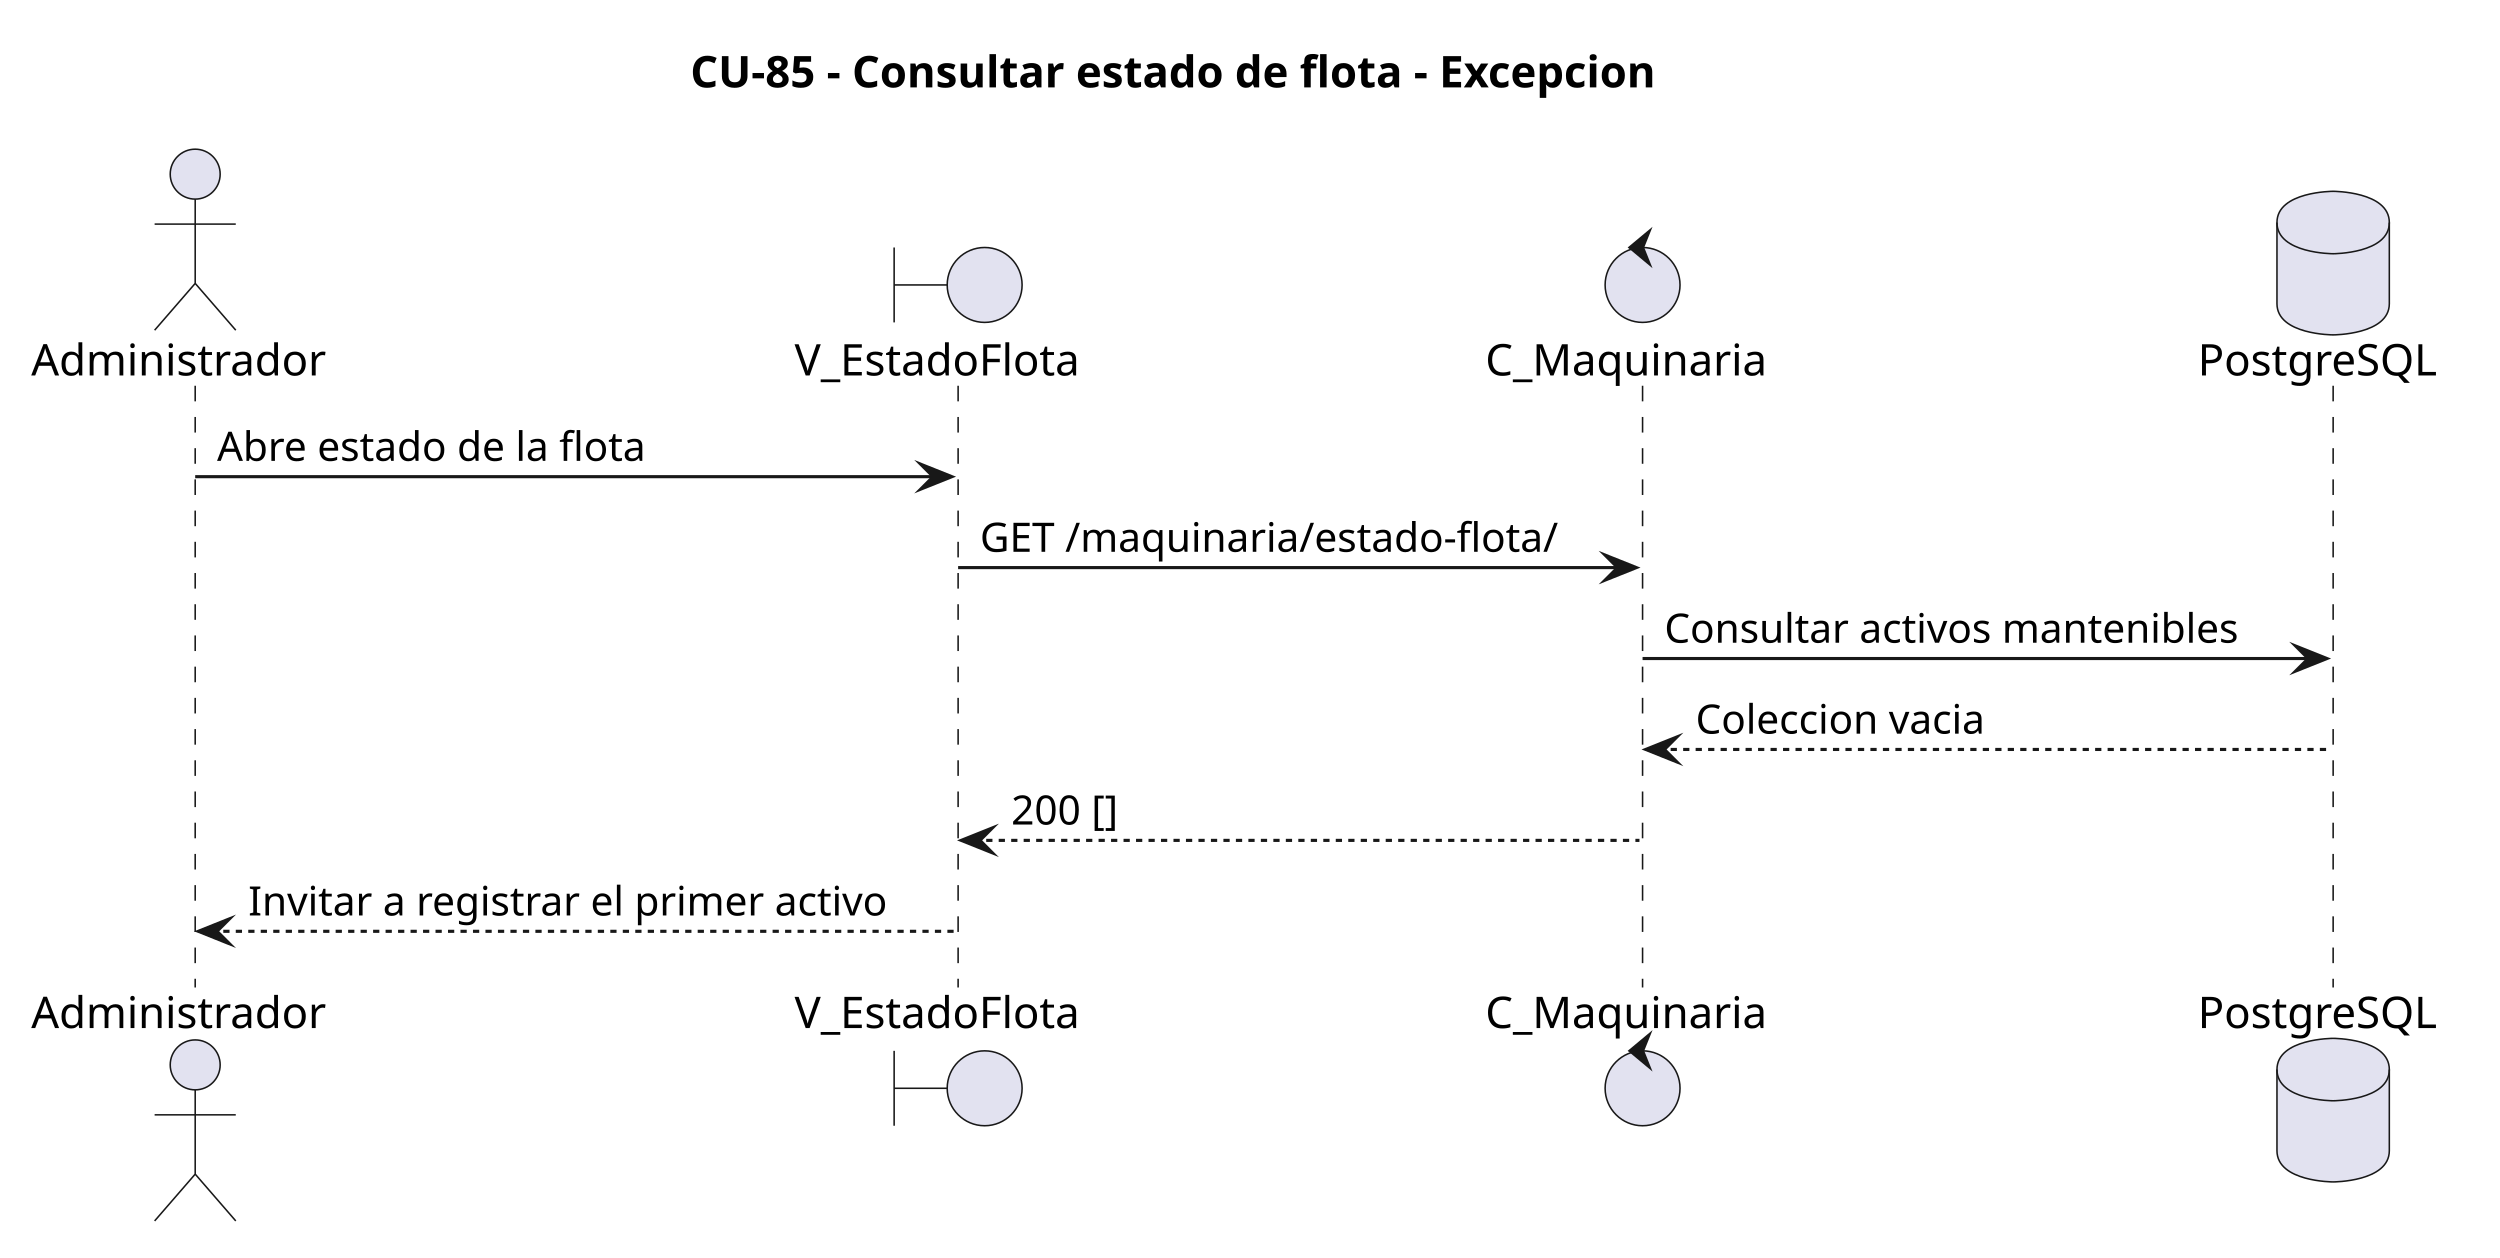
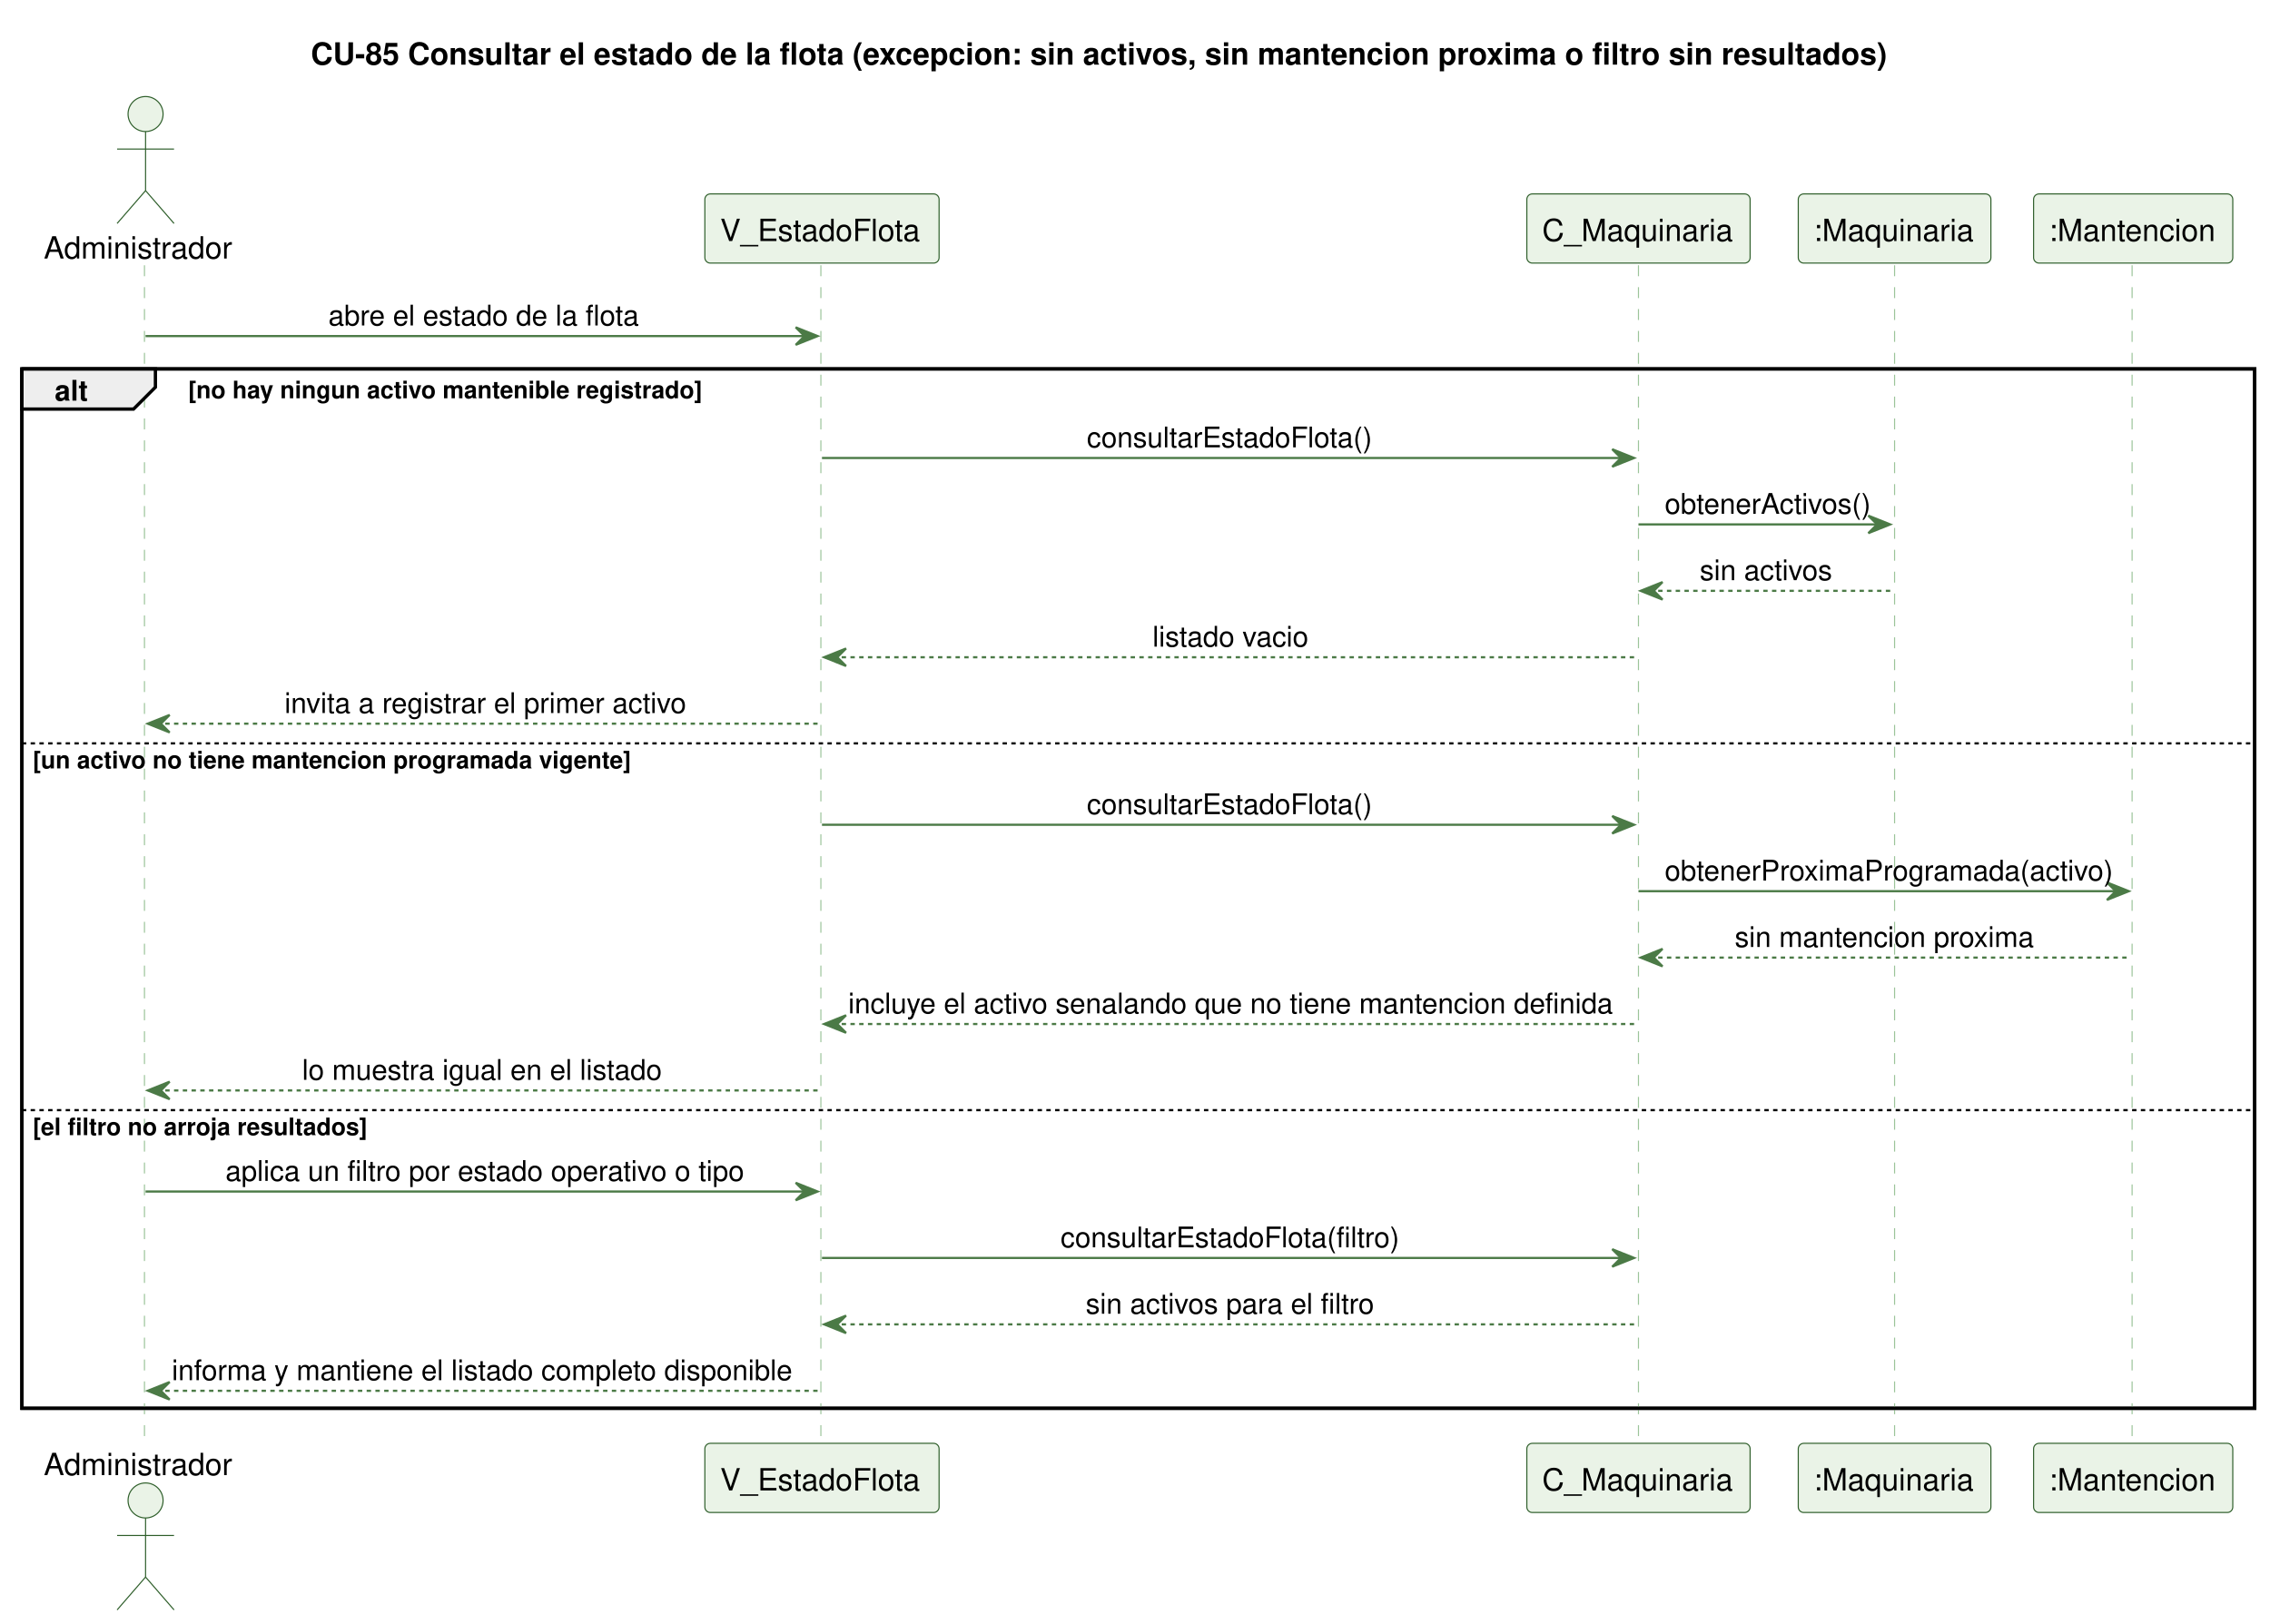
- <svg xmlns="http://www.w3.org/2000/svg" version="1.1" data-diagram-type="SEQUENCE" style="width:801px;height:403px;background:#FFFFFF;" width="801px" height="403px" viewBox="0 0 801 403" zoomAndPan="magnify" preserveAspectRatio="none" contentStyleType="text/css">
+ <svg xmlns="http://www.w3.org/2000/svg" contentStyleType="text/css" height="742px" preserveAspectRatio="none" style="width:1037px;height:742px;background:#FFFFFF;" version="1.1" viewBox="0 0 1037 742" width="1037px" zoomAndPan="magnify">
  <defs />
-   <g font-family="sans-serif" lengthAdjust="spacing">
-     <g class="title" data-source-line="1">
-       <text x="221.188" y="27.995" fill="#000" font-size="14" textLength="357.54" font-weight="700">CU-85 - Consultar estado de flota - Excepcion</text>
-     </g>
-     <g>
-       <rect x="59.04" y="123.594" width="8" height="192.797" fill="#000" fill-opacity="0" />
-       <line x1="62.54" y1="123.594" x2="62.54" y2="316.391" style="stroke:#181818;stroke-width:0.5;stroke-dasharray:5,5;" />
-     </g>
-     <g>
-       <rect x="303.481" y="123.594" width="8" height="192.797" fill="#000" fill-opacity="0" />
-       <line x1="306.981" y1="123.594" x2="306.981" y2="316.391" style="stroke:#181818;stroke-width:0.5;stroke-dasharray:5,5;" />
-     </g>
-     <g>
-       <rect x="522.78" y="123.594" width="8" height="192.797" fill="#000" fill-opacity="0" />
-       <line x1="526.28" y1="123.594" x2="526.28" y2="316.391" style="stroke:#181818;stroke-width:0.5;stroke-dasharray:5,5;" />
-     </g>
-     <g>
-       <rect x="744.04" y="123.594" width="8" height="192.797" fill="#000" fill-opacity="0" />
-       <line x1="747.54" y1="123.594" x2="747.54" y2="316.391" style="stroke:#181818;stroke-width:0.5;stroke-dasharray:5,5;" />
-     </g>
-     <text x="10" y="120.292" fill="#000" font-size="14" textLength="99.08">Administrador</text>
-     <ellipse cx="62.54" cy="55.797" rx="8" ry="8" fill="#E2E2F0" style="stroke:#181818;stroke-width:0.5;" />
-     <path d="M62.54,63.797 L62.54,90.797 M49.54,71.797 L75.54,71.797 M62.54,90.797 L49.54,105.797 M62.54,90.797 L75.54,105.797" style="stroke:#181818;stroke-width:0.5;" fill="none" />
-     <text x="254.575" y="120.292" fill="#000" font-size="14" textLength="98.813">V_EstadoFlota</text>
-     <path d="M286.481,79.297 L286.481,103.297 M286.481,91.297 L303.481,91.297" style="stroke:#181818;stroke-width:0.5;" fill="none" />
-     <ellipse cx="315.481" cy="91.297" rx="12" ry="12" fill="#E2E2F0" style="stroke:#181818;stroke-width:0.5;" />
-     <text x="475.9" y="120.292" fill="#000" font-size="14" textLength="94.76">C_Maquinaria</text>
-     <ellipse cx="526.28" cy="91.297" rx="12" ry="12" fill="#E2E2F0" style="stroke:#181818;stroke-width:0.5;" />
-     <polygon points="522.28,79.297,528.28,74.297,526.28,79.297,528.28,84.297,522.28,79.297" fill="#181818" style="stroke:#181818;stroke-width:1;stroke-linejoin:miter;stroke-miterlimit:10;" />
-     <text x="704.163" y="120.292" fill="#000" font-size="14" textLength="80.753">PostgreSQL</text>
-     <path d="M729.54,71.297 C729.54,61.297 747.54,61.297 747.54,61.297 C747.54,61.297 765.54,61.297 765.54,71.297 L765.54,97.297 C765.54,107.297 747.54,107.297 747.54,107.297 C747.54,107.297 729.54,107.297 729.54,97.297 L729.54,71.297" style="stroke:#181818;stroke-width:0.5;" fill="#E2E2F0" />
-     <path d="M729.54,71.297 C729.54,81.297 747.54,81.297 747.54,81.297 C747.54,81.297 765.54,81.297 765.54,71.297" style="stroke:#181818;stroke-width:0.5;" fill="none" />
-     <text x="10" y="329.386" fill="#000" font-size="14" textLength="99.08">Administrador</text>
-     <ellipse cx="62.54" cy="341.188" rx="8" ry="8" fill="#E2E2F0" style="stroke:#181818;stroke-width:0.5;" />
-     <path d="M62.54,349.188 L62.54,376.188 M49.54,357.188 L75.54,357.188 M62.54,376.188 L49.54,391.188 M62.54,376.188 L75.54,391.188" style="stroke:#181818;stroke-width:0.5;" fill="none" />
-     <text x="254.575" y="329.386" fill="#000" font-size="14" textLength="98.813">V_EstadoFlota</text>
-     <path d="M286.481,336.688 L286.481,360.688 M286.481,348.688 L303.481,348.688" style="stroke:#181818;stroke-width:0.5;" fill="none" />
-     <ellipse cx="315.481" cy="348.688" rx="12" ry="12" fill="#E2E2F0" style="stroke:#181818;stroke-width:0.5;" />
-     <text x="475.9" y="329.386" fill="#000" font-size="14" textLength="94.76">C_Maquinaria</text>
-     <ellipse cx="526.28" cy="348.688" rx="12" ry="12" fill="#E2E2F0" style="stroke:#181818;stroke-width:0.5;" />
-     <polygon points="522.28,336.688,528.28,331.688,526.28,336.688,528.28,341.688,522.28,336.688" fill="#181818" style="stroke:#181818;stroke-width:1;stroke-linejoin:miter;stroke-miterlimit:10;" />
-     <text x="704.163" y="329.386" fill="#000" font-size="14" textLength="80.753">PostgreSQL</text>
-     <path d="M729.54,342.688 C729.54,332.688 747.54,332.688 747.54,332.688 C747.54,332.688 765.54,332.688 765.54,342.688 L765.54,368.688 C765.54,378.688 747.54,378.688 747.54,378.688 C747.54,378.688 729.54,378.688 729.54,368.688 L729.54,342.688" style="stroke:#181818;stroke-width:0.5;" fill="#E2E2F0" />
-     <path d="M729.54,342.688 C729.54,352.688 747.54,352.688 747.54,352.688 C747.54,352.688 765.54,352.688 765.54,342.688" style="stroke:#181818;stroke-width:0.5;" fill="none" />
-     <polygon points="294.981,148.727,304.981,152.727,294.981,156.727,298.981,152.727" fill="#181818" style="stroke:#181818;stroke-width:1;stroke-linejoin:miter;stroke-miterlimit:10;" />
-     <line x1="62.54" y1="152.727" x2="300.981" y2="152.727" style="stroke:#181818;stroke-width:1;" />
-     <text x="69.54" y="147.661" fill="#000" font-size="13" textLength="148.091">Abre estado de la flota</text>
-     <polygon points="514.28,177.859,524.28,181.859,514.28,185.859,518.28,181.859" fill="#181818" style="stroke:#181818;stroke-width:1;stroke-linejoin:miter;stroke-miterlimit:10;" />
-     <line x1="306.981" y1="181.859" x2="520.28" y2="181.859" style="stroke:#181818;stroke-width:1;" />
-     <text x="313.981" y="176.793" fill="#000" font-size="13" textLength="195.298">GET /maquinaria/estado-flota/</text>
-     <polygon points="735.54,206.992,745.54,210.992,735.54,214.992,739.54,210.992" fill="#181818" style="stroke:#181818;stroke-width:1;stroke-linejoin:miter;stroke-miterlimit:10;" />
-     <line x1="526.28" y1="210.992" x2="741.54" y2="210.992" style="stroke:#181818;stroke-width:1;" />
-     <text x="533.28" y="205.926" fill="#000" font-size="13" textLength="197.26">Consultar activos mantenibles</text>
-     <polygon points="537.28,236.125,527.28,240.125,537.28,244.125,533.28,240.125" fill="#181818" style="stroke:#181818;stroke-width:1;stroke-linejoin:miter;stroke-miterlimit:10;" />
-     <line x1="531.28" y1="240.125" x2="746.54" y2="240.125" style="stroke:#181818;stroke-width:1;stroke-dasharray:2,2;" />
-     <text x="543.28" y="235.059" fill="#000" font-size="13" textLength="101.258">Coleccion vacia</text>
-     <polygon points="317.981,265.258,307.981,269.258,317.981,273.258,313.981,269.258" fill="#181818" style="stroke:#181818;stroke-width:1;stroke-linejoin:miter;stroke-miterlimit:10;" />
-     <line x1="311.981" y1="269.258" x2="525.28" y2="269.258" style="stroke:#181818;stroke-width:1;stroke-dasharray:2,2;" />
-     <text x="323.981" y="264.192" fill="#000" font-size="13" textLength="39.089">200 []</text>
-     <polygon points="73.54,294.391,63.54,298.391,73.54,302.391,69.54,298.391" fill="#181818" style="stroke:#181818;stroke-width:1;stroke-linejoin:miter;stroke-miterlimit:10;" />
-     <line x1="67.54" y1="298.391" x2="305.981" y2="298.391" style="stroke:#181818;stroke-width:1;stroke-dasharray:2,2;" />
-     <text x="79.54" y="293.325" fill="#000" font-size="13" textLength="220.441">Invitar a registrar el primer activo</text>
+   <g>
+     <text fill="#000000" font-family="Helvetica" font-size="14" font-weight="bold" lengthAdjust="spacing" textLength="755" x="142" y="29.533">CU-85 Consultar el estado de la flota (excepcion: sin activos, sin mantencion proxima o filtro sin resultados)</text>
+     <rect fill="none" height="474.945" style="stroke:#000000;stroke-width:1.5;" width="1020" x="10" y="168.57" />
+     <line style="stroke:#9CC49A;stroke-width:0.5;stroke-dasharray:5.0,5.0;" x1="66" x2="66" y1="121.219" y2="660.516" />
+     <line style="stroke:#9CC49A;stroke-width:0.5;stroke-dasharray:5.0,5.0;" x1="375" x2="375" y1="121.219" y2="660.516" />
+     <line style="stroke:#9CC49A;stroke-width:0.5;stroke-dasharray:5.0,5.0;" x1="748.5" x2="748.5" y1="121.219" y2="660.516" />
+     <line style="stroke:#9CC49A;stroke-width:0.5;stroke-dasharray:5.0,5.0;" x1="865.5" x2="865.5" y1="121.219" y2="660.516" />
+     <line style="stroke:#9CC49A;stroke-width:0.5;stroke-dasharray:5.0,5.0;" x1="974" x2="974" y1="121.219" y2="660.516" />
+     <text fill="#000000" font-family="Helvetica" font-size="14" lengthAdjust="spacing" textLength="87" x="20" y="118.143">Administrador</text>
+     <ellipse cx="66.5" cy="52.109" fill="#EAF3E7" rx="8" ry="8" style="stroke:#2E5E2A;stroke-width:0.5;" />
+     <path d="M66.5,60.109 L66.5,87.109 M53.5,68.109 L79.5,68.109 M66.5,87.109 L53.5,102.109 M66.5,87.109 L79.5,102.109 " fill="none" style="stroke:#2E5E2A;stroke-width:0.5;" />
+     <text fill="#000000" font-family="Helvetica" font-size="14" lengthAdjust="spacing" textLength="87" x="20" y="674.049">Administrador</text>
+     <ellipse cx="66.5" cy="685.625" fill="#EAF3E7" rx="8" ry="8" style="stroke:#2E5E2A;stroke-width:0.5;" />
+     <path d="M66.5,693.625 L66.5,720.625 M53.5,701.625 L79.5,701.625 M66.5,720.625 L53.5,735.625 M66.5,720.625 L79.5,735.625 " fill="none" style="stroke:#2E5E2A;stroke-width:0.5;" />
+     <rect fill="#EAF3E7" height="31.609" rx="2.5" ry="2.5" style="stroke:#2E5E2A;stroke-width:0.5;" width="107" x="322" y="88.609" />
+     <text fill="#000000" font-family="Helvetica" font-size="14" lengthAdjust="spacing" textLength="93" x="329" y="110.143">V_EstadoFlota</text>
+     <rect fill="#EAF3E7" height="31.609" rx="2.5" ry="2.5" style="stroke:#2E5E2A;stroke-width:0.5;" width="107" x="322" y="659.516" />
+     <text fill="#000000" font-family="Helvetica" font-size="14" lengthAdjust="spacing" textLength="93" x="329" y="681.049">V_EstadoFlota</text>
+     <rect fill="#EAF3E7" height="31.609" rx="2.5" ry="2.5" style="stroke:#2E5E2A;stroke-width:0.5;" width="102" x="697.5" y="88.609" />
+     <text fill="#000000" font-family="Helvetica" font-size="14" lengthAdjust="spacing" textLength="88" x="704.5" y="110.143">C_Maquinaria</text>
+     <rect fill="#EAF3E7" height="31.609" rx="2.5" ry="2.5" style="stroke:#2E5E2A;stroke-width:0.5;" width="102" x="697.5" y="659.516" />
+     <text fill="#000000" font-family="Helvetica" font-size="14" lengthAdjust="spacing" textLength="88" x="704.5" y="681.049">C_Maquinaria</text>
+     <rect fill="#EAF3E7" height="31.609" rx="2.5" ry="2.5" style="stroke:#2E5E2A;stroke-width:0.5;" width="88" x="821.5" y="88.609" />
+     <text fill="#000000" font-family="Helvetica" font-size="14" lengthAdjust="spacing" textLength="74" x="828.5" y="110.143">:Maquinaria</text>
+     <rect fill="#EAF3E7" height="31.609" rx="2.5" ry="2.5" style="stroke:#2E5E2A;stroke-width:0.5;" width="88" x="821.5" y="659.516" />
+     <text fill="#000000" font-family="Helvetica" font-size="14" lengthAdjust="spacing" textLength="74" x="828.5" y="681.049">:Maquinaria</text>
+     <rect fill="#EAF3E7" height="31.609" rx="2.5" ry="2.5" style="stroke:#2E5E2A;stroke-width:0.5;" width="91" x="929" y="88.609" />
+     <text fill="#000000" font-family="Helvetica" font-size="14" lengthAdjust="spacing" textLength="77" x="936" y="110.143">:Mantencion</text>
+     <rect fill="#EAF3E7" height="31.609" rx="2.5" ry="2.5" style="stroke:#2E5E2A;stroke-width:0.5;" width="91" x="929" y="659.516" />
+     <text fill="#000000" font-family="Helvetica" font-size="14" lengthAdjust="spacing" textLength="77" x="936" y="681.049">:Mantencion</text>
+     <polygon fill="#4B7A46" points="363.5,149.57,373.5,153.57,363.5,157.57,367.5,153.57" style="stroke:#4B7A46;stroke-width:1.0;" />
+     <line style="stroke:#4B7A46;stroke-width:1.0;" x1="66.5" x2="369.5" y1="153.57" y2="153.57" />
+     <text fill="#000000" font-family="Helvetica" font-size="13" lengthAdjust="spacing" textLength="142" x="150" y="148.714">abre el estado de la flota</text>
+     <path d="M10,168.57 L71,168.57 L71,176.922 L61,186.922 L10,186.922 L10,168.57 " fill="#EEEEEE" style="stroke:#000000;stroke-width:1.5;" />
+     <rect fill="none" height="474.945" style="stroke:#000000;stroke-width:1.5;" width="1020" x="10" y="168.57" />
+     <text fill="#000000" font-family="Helvetica" font-size="13" font-weight="bold" lengthAdjust="spacing" textLength="16" x="25" y="183.065">alt</text>
+     <text fill="#000000" font-family="Helvetica" font-size="11" font-weight="bold" lengthAdjust="spacing" textLength="246" x="86" y="181.989">[no hay ningun activo mantenible registrado]</text>
+     <polygon fill="#4B7A46" points="736.5,205.273,746.5,209.273,736.5,213.273,740.5,209.273" style="stroke:#4B7A46;stroke-width:1.0;" />
+     <line style="stroke:#4B7A46;stroke-width:1.0;" x1="375.5" x2="742.5" y1="209.273" y2="209.273" />
+     <text fill="#000000" font-family="Helvetica" font-size="13" lengthAdjust="spacing" textLength="131" x="496.5" y="204.417">consultarEstadoFlota()</text>
+     <polygon fill="#4B7A46" points="853.5,235.625,863.5,239.625,853.5,243.625,857.5,239.625" style="stroke:#4B7A46;stroke-width:1.0;" />
+     <line style="stroke:#4B7A46;stroke-width:1.0;" x1="748.5" x2="859.5" y1="239.625" y2="239.625" />
+     <text fill="#000000" font-family="Helvetica" font-size="13" lengthAdjust="spacing" textLength="93" x="760.5" y="234.769">obtenerActivos()</text>
+     <polygon fill="#4B7A46" points="759.5,265.977,749.5,269.977,759.5,273.977,755.5,269.977" style="stroke:#4B7A46;stroke-width:1.0;" />
+     <line style="stroke:#4B7A46;stroke-width:1.0;stroke-dasharray:2.0,2.0;" x1="753.5" x2="864.5" y1="269.977" y2="269.977" />
+     <text fill="#000000" font-family="Helvetica" font-size="13" lengthAdjust="spacing" textLength="61" x="776.5" y="265.12">sin activos</text>
+     <polygon fill="#4B7A46" points="386.5,296.328,376.5,300.328,386.5,304.328,382.5,300.328" style="stroke:#4B7A46;stroke-width:1.0;" />
+     <line style="stroke:#4B7A46;stroke-width:1.0;stroke-dasharray:2.0,2.0;" x1="380.5" x2="747.5" y1="300.328" y2="300.328" />
+     <text fill="#000000" font-family="Helvetica" font-size="13" lengthAdjust="spacing" textLength="71" x="526.5" y="295.472">listado vacio</text>
+     <polygon fill="#4B7A46" points="77.5,326.68,67.5,330.68,77.5,334.68,73.5,330.68" style="stroke:#4B7A46;stroke-width:1.0;" />
+     <line style="stroke:#4B7A46;stroke-width:1.0;stroke-dasharray:2.0,2.0;" x1="71.5" x2="374.5" y1="330.68" y2="330.68" />
+     <text fill="#000000" font-family="Helvetica" font-size="13" lengthAdjust="spacing" textLength="182" x="130" y="325.823">invita a registrar el primer activo</text>
+     <line style="stroke:#000000;stroke-width:1.0;stroke-dasharray:2.0,2.0;" x1="10" x2="1030" y1="339.68" y2="339.68" />
+     <text fill="#000000" font-family="Helvetica" font-size="11" font-weight="bold" lengthAdjust="spacing" textLength="287" x="15" y="351.099">[un activo no tiene mantencion programada vigente]</text>
+     <polygon fill="#4B7A46" points="736.5,372.867,746.5,376.867,736.5,380.867,740.5,376.867" style="stroke:#4B7A46;stroke-width:1.0;" />
+     <line style="stroke:#4B7A46;stroke-width:1.0;" x1="375.5" x2="742.5" y1="376.867" y2="376.867" />
+     <text fill="#000000" font-family="Helvetica" font-size="13" lengthAdjust="spacing" textLength="131" x="496.5" y="372.011">consultarEstadoFlota()</text>
+     <polygon fill="#4B7A46" points="962.5,403.219,972.5,407.219,962.5,411.219,966.5,407.219" style="stroke:#4B7A46;stroke-width:1.0;" />
+     <line style="stroke:#4B7A46;stroke-width:1.0;" x1="748.5" x2="968.5" y1="407.219" y2="407.219" />
+     <text fill="#000000" font-family="Helvetica" font-size="13" lengthAdjust="spacing" textLength="202" x="760.5" y="402.362">obtenerProximaProgramada(activo)</text>
+     <polygon fill="#4B7A46" points="759.5,433.57,749.5,437.57,759.5,441.57,755.5,437.57" style="stroke:#4B7A46;stroke-width:1.0;" />
+     <line style="stroke:#4B7A46;stroke-width:1.0;stroke-dasharray:2.0,2.0;" x1="753.5" x2="973.5" y1="437.57" y2="437.57" />
+     <text fill="#000000" font-family="Helvetica" font-size="13" lengthAdjust="spacing" textLength="138" x="792.5" y="432.714">sin mantencion proxima</text>
+     <polygon fill="#4B7A46" points="386.5,463.922,376.5,467.922,386.5,471.922,382.5,467.922" style="stroke:#4B7A46;stroke-width:1.0;" />
+     <line style="stroke:#4B7A46;stroke-width:1.0;stroke-dasharray:2.0,2.0;" x1="380.5" x2="747.5" y1="467.922" y2="467.922" />
+     <text fill="#000000" font-family="Helvetica" font-size="13" lengthAdjust="spacing" textLength="349" x="387.5" y="463.065">incluye el activo senalando que no tiene mantencion definida</text>
+     <polygon fill="#4B7A46" points="77.5,494.273,67.5,498.273,77.5,502.273,73.5,498.273" style="stroke:#4B7A46;stroke-width:1.0;" />
+     <line style="stroke:#4B7A46;stroke-width:1.0;stroke-dasharray:2.0,2.0;" x1="71.5" x2="374.5" y1="498.273" y2="498.273" />
+     <text fill="#000000" font-family="Helvetica" font-size="13" lengthAdjust="spacing" textLength="166" x="138" y="493.417">lo muestra igual en el listado</text>
+     <line style="stroke:#000000;stroke-width:1.0;stroke-dasharray:2.0,2.0;" x1="10" x2="1030" y1="507.273" y2="507.273" />
+     <text fill="#000000" font-family="Helvetica" font-size="11" font-weight="bold" lengthAdjust="spacing" textLength="162" x="15" y="518.692">[el filtro no arroja resultados]</text>
+     <polygon fill="#4B7A46" points="363.5,540.461,373.5,544.461,363.5,548.461,367.5,544.461" style="stroke:#4B7A46;stroke-width:1.0;" />
+     <line style="stroke:#4B7A46;stroke-width:1.0;" x1="66.5" x2="369.5" y1="544.461" y2="544.461" />
+     <text fill="#000000" font-family="Helvetica" font-size="13" lengthAdjust="spacing" textLength="236" x="103" y="539.605">aplica un filtro por estado operativo o tipo</text>
+     <polygon fill="#4B7A46" points="736.5,570.812,746.5,574.812,736.5,578.812,740.5,574.812" style="stroke:#4B7A46;stroke-width:1.0;" />
+     <line style="stroke:#4B7A46;stroke-width:1.0;" x1="375.5" x2="742.5" y1="574.812" y2="574.812" />
+     <text fill="#000000" font-family="Helvetica" font-size="13" lengthAdjust="spacing" textLength="155" x="484.5" y="569.956">consultarEstadoFlota(filtro)</text>
+     <polygon fill="#4B7A46" points="386.5,601.164,376.5,605.164,386.5,609.164,382.5,605.164" style="stroke:#4B7A46;stroke-width:1.0;" />
+     <line style="stroke:#4B7A46;stroke-width:1.0;stroke-dasharray:2.0,2.0;" x1="380.5" x2="747.5" y1="605.164" y2="605.164" />
+     <text fill="#000000" font-family="Helvetica" font-size="13" lengthAdjust="spacing" textLength="132" x="496" y="600.308">sin activos para el filtro</text>
+     <polygon fill="#4B7A46" points="77.5,631.516,67.5,635.516,77.5,639.516,73.5,635.516" style="stroke:#4B7A46;stroke-width:1.0;" />
+     <line style="stroke:#4B7A46;stroke-width:1.0;stroke-dasharray:2.0,2.0;" x1="71.5" x2="374.5" y1="635.516" y2="635.516" />
+     <text fill="#000000" font-family="Helvetica" font-size="13" lengthAdjust="spacing" textLength="285" x="78.5" y="630.659">informa y mantiene el listado completo disponible</text>
  </g>
</svg>
